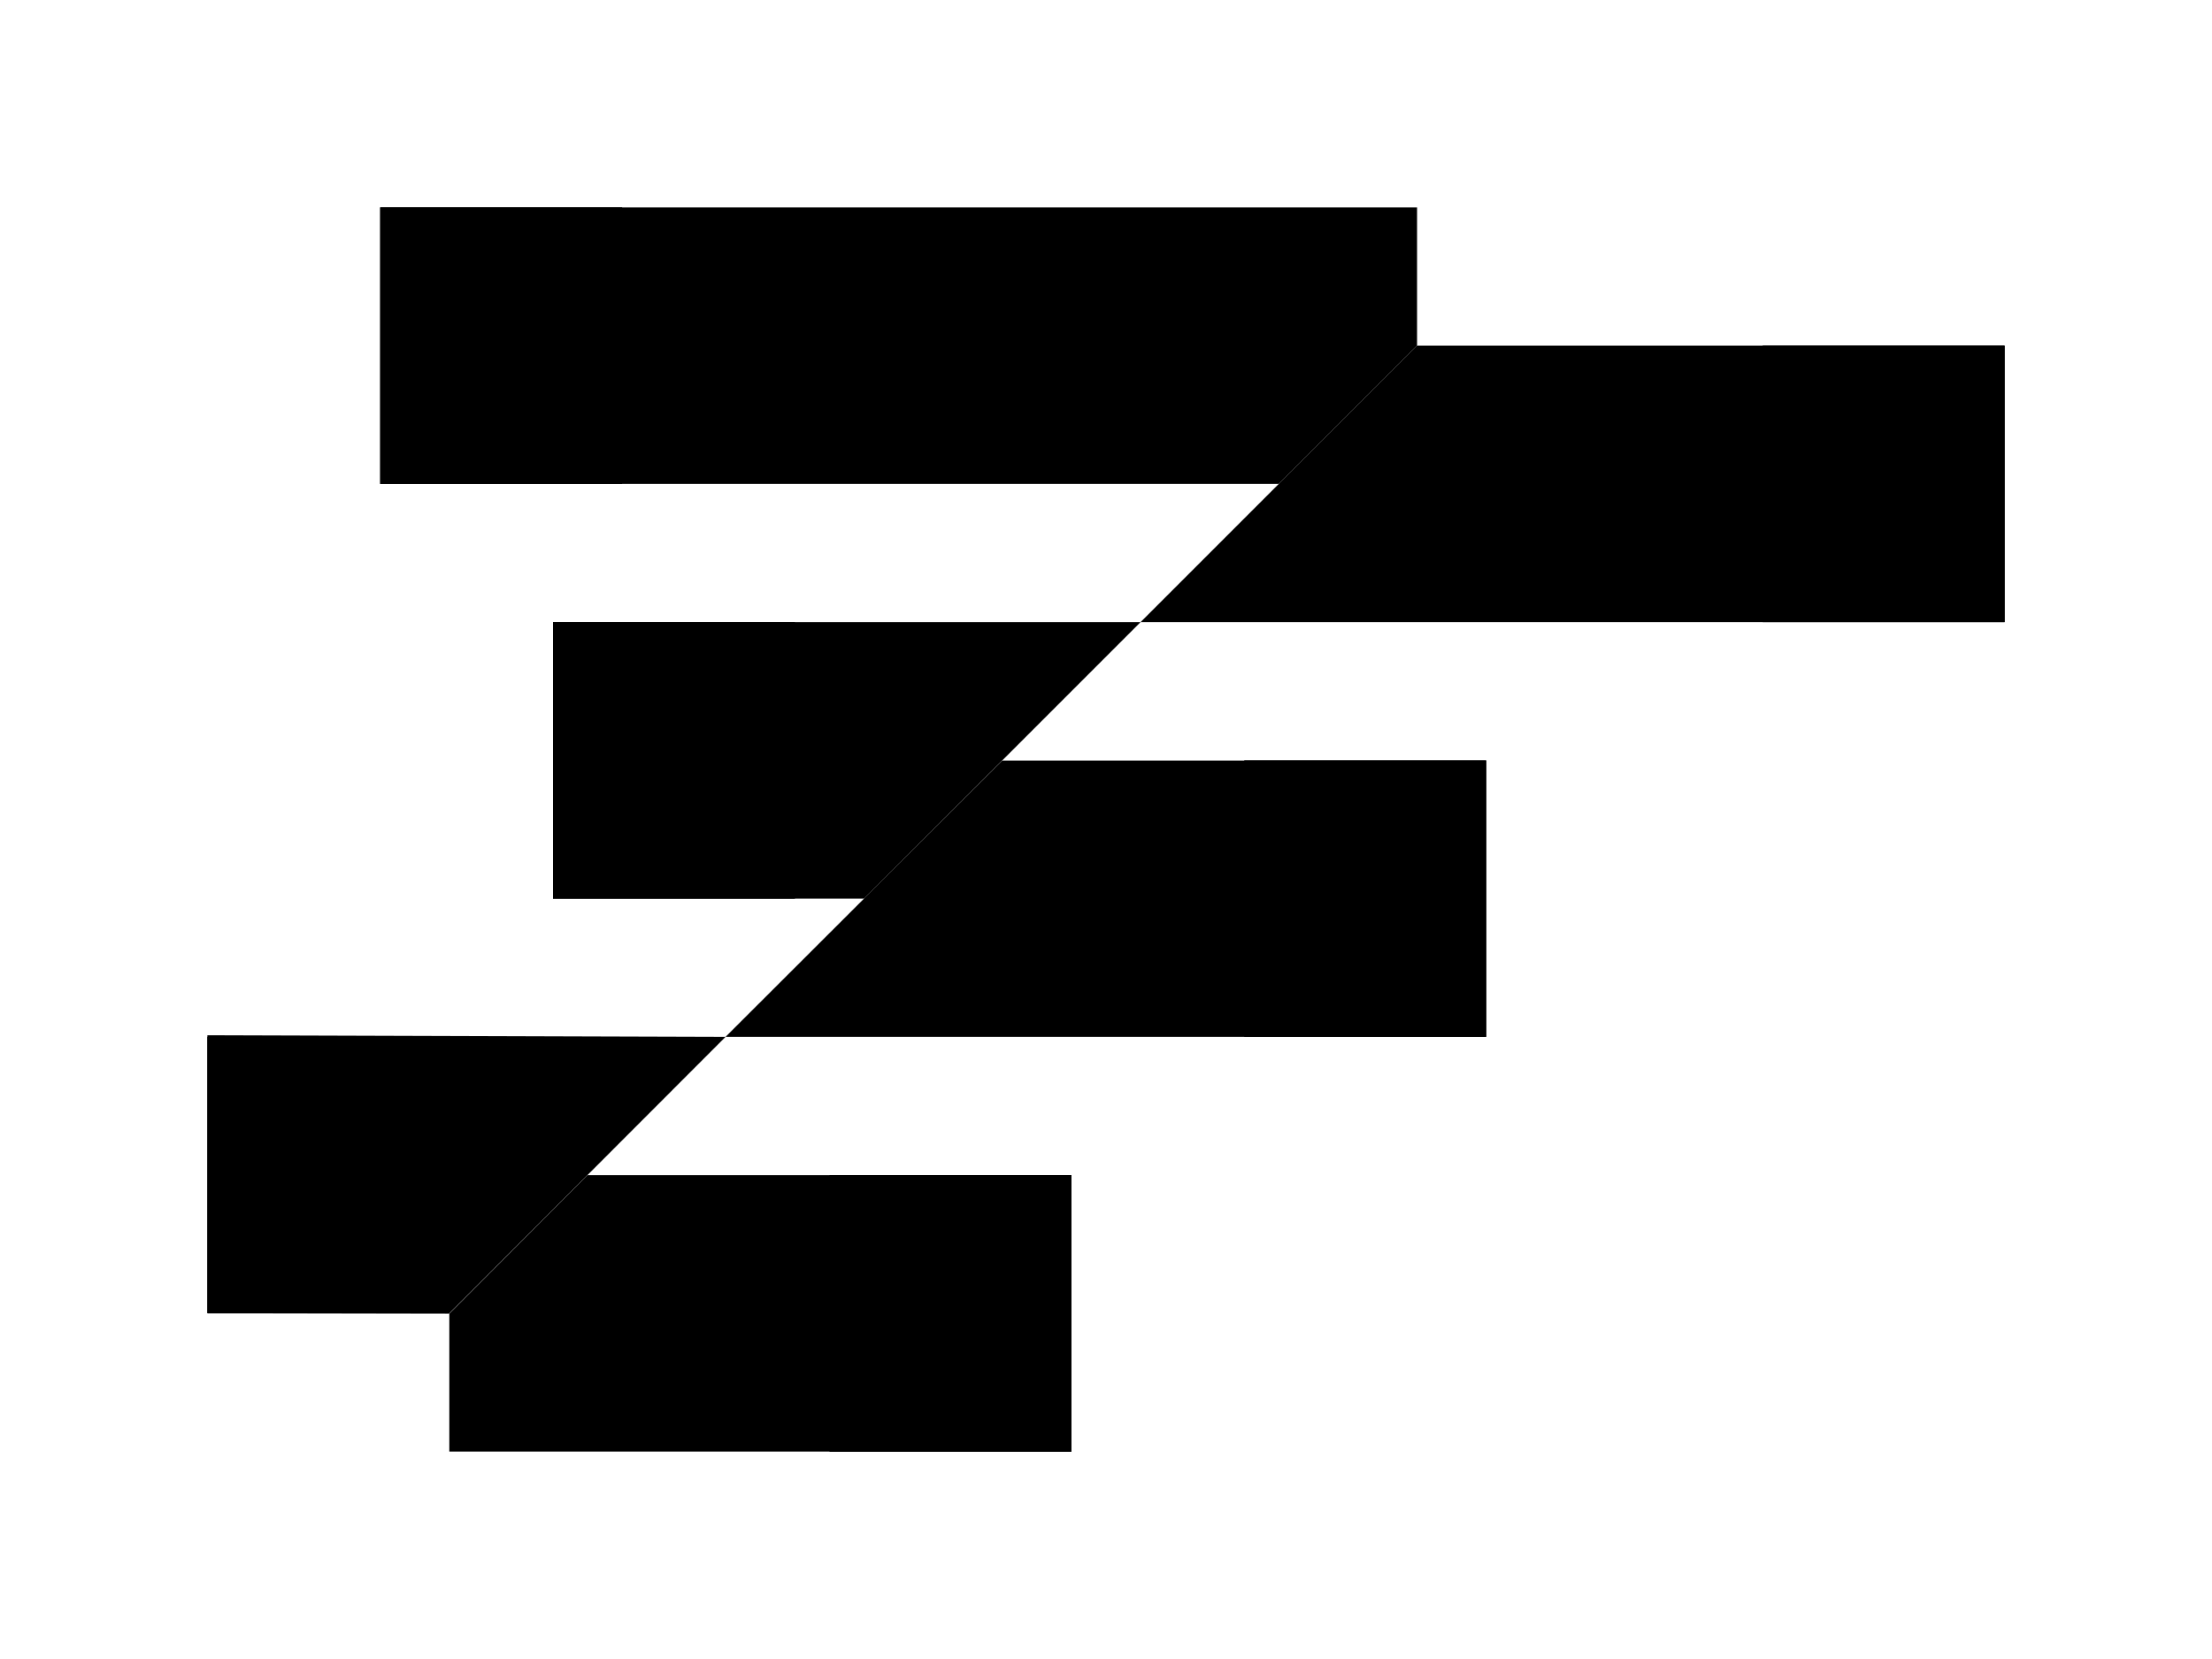
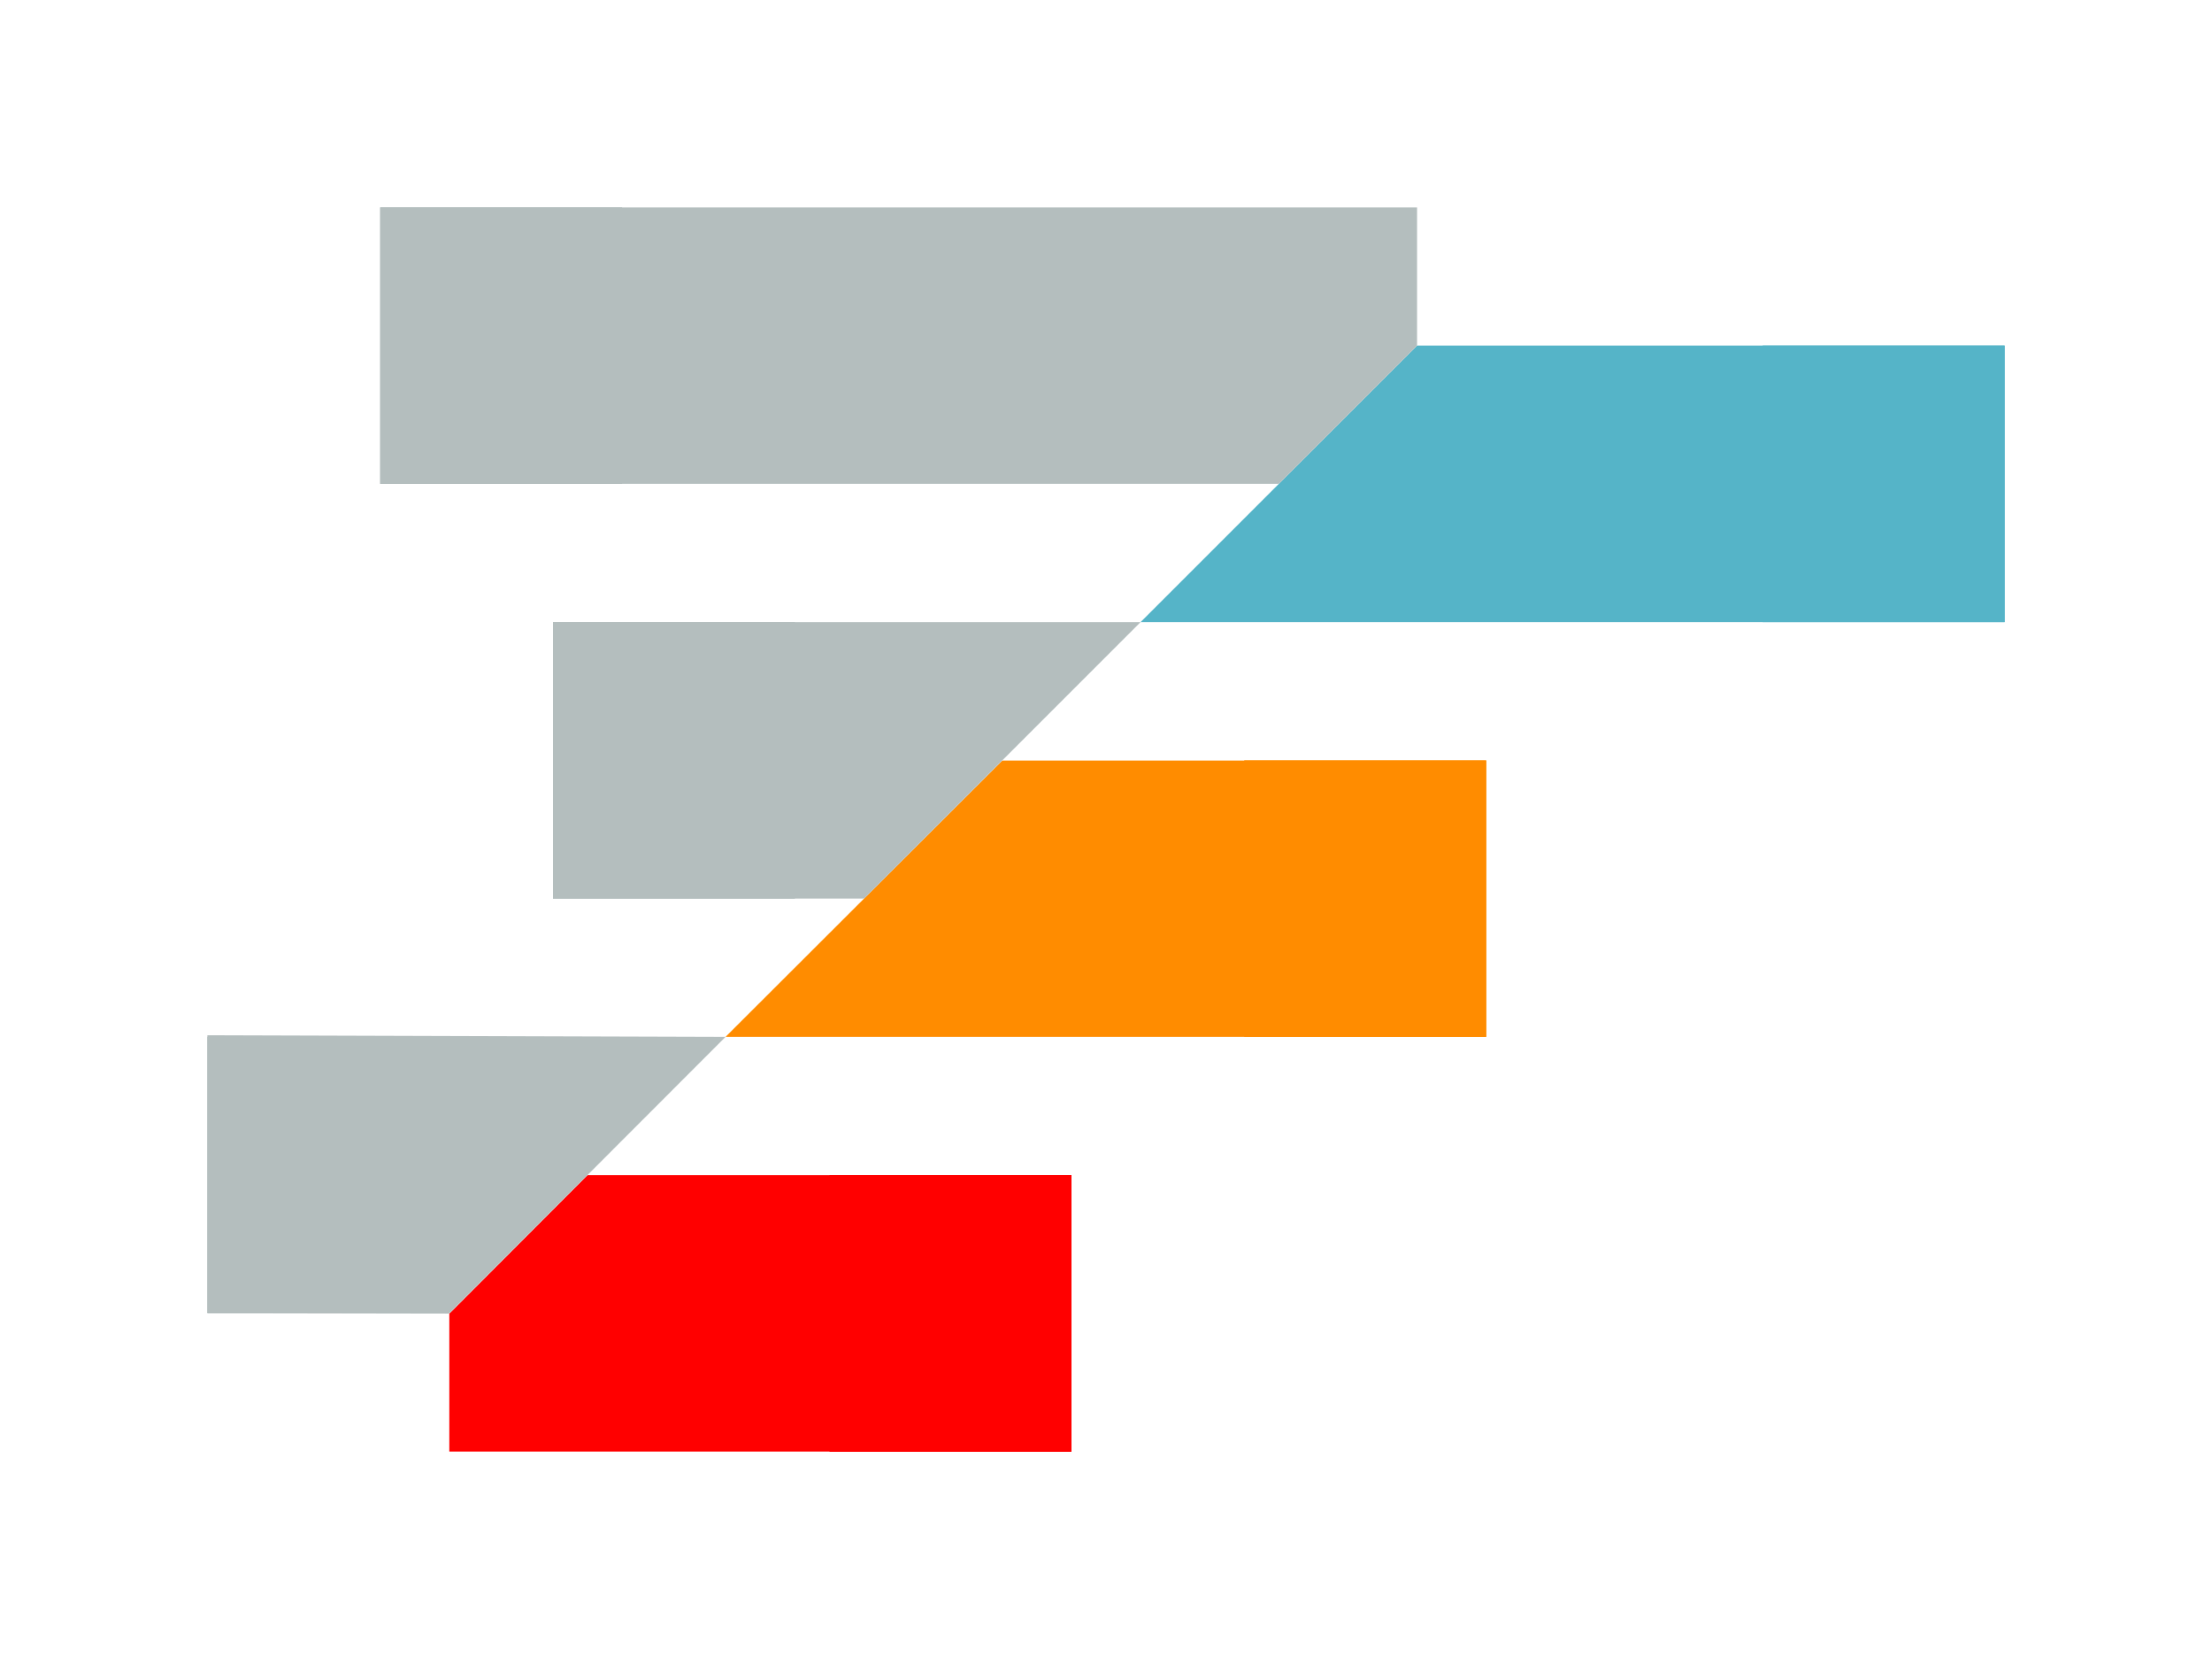
- <svg xmlns="http://www.w3.org/2000/svg" width="64" height="48" viewBox="0 0 64 48">
+ <svg xmlns="http://www.w3.org/2000/svg" class="logomark" width="64" height="48" viewBox="0 0 64 48">
  <style>
-     .logomark .aqua { fill: #55b4c8; }
-     .logomark .orange { fill: #ff8c00; }
-     .logomark .red { fill: #f00; }
-     .logomark .grey { fill: #b4bebe; }
+     .logomark .aqua {
+       fill: #55b4c8;
+     }
+ 
+     .logomark .orange {
+       fill: #ff8c00;
+     }
+ 
+     .logomark .red {
+       fill: #f00;
+     }
+ 
+     .logomark .grey {
+       fill: #b4bebe;
+     }
  </style>
  <rect class="aqua right-1" x="51" y="10" width="7" height="8" />
  <path class="aqua right-1" d="M58,10l-17,0l-8,8l25,0l0,-8Z" />
  <rect class="orange right-2" x="36" y="22" width="7" height="8" />
  <path class="orange right-2" d="M43,30l0,-7.995l-14,-0l-8.008,7.995l22.008,0Z" />
  <rect class="red right-3" x="24" y="34" width="7" height="8" />
  <path class="red right-3" d="M13,38.01l4,-4.01l14,0l0,8l-18,0l0,-3.99Z" />
  <rect class="grey left-1" x="11" y="6" width="7" height="8" />
  <path class="grey left-1" d="M41,10l-4,4l-26,0l0,-8l30,0l0,4Z" />
  <rect class="grey left-2" x="16" y="18" width="7" height="8" />
  <path class="grey left-2" d="M16,26l9,0l8,-8l-17,-0l0,8Z" />
  <rect class="grey left-3" x="6" y="30" width="7" height="8" />
  <path class="grey left-3" d="M6,37.988l7,0.012l7.992,-8l-14.992,-0.047l-0,8.035Z" />
</svg>
